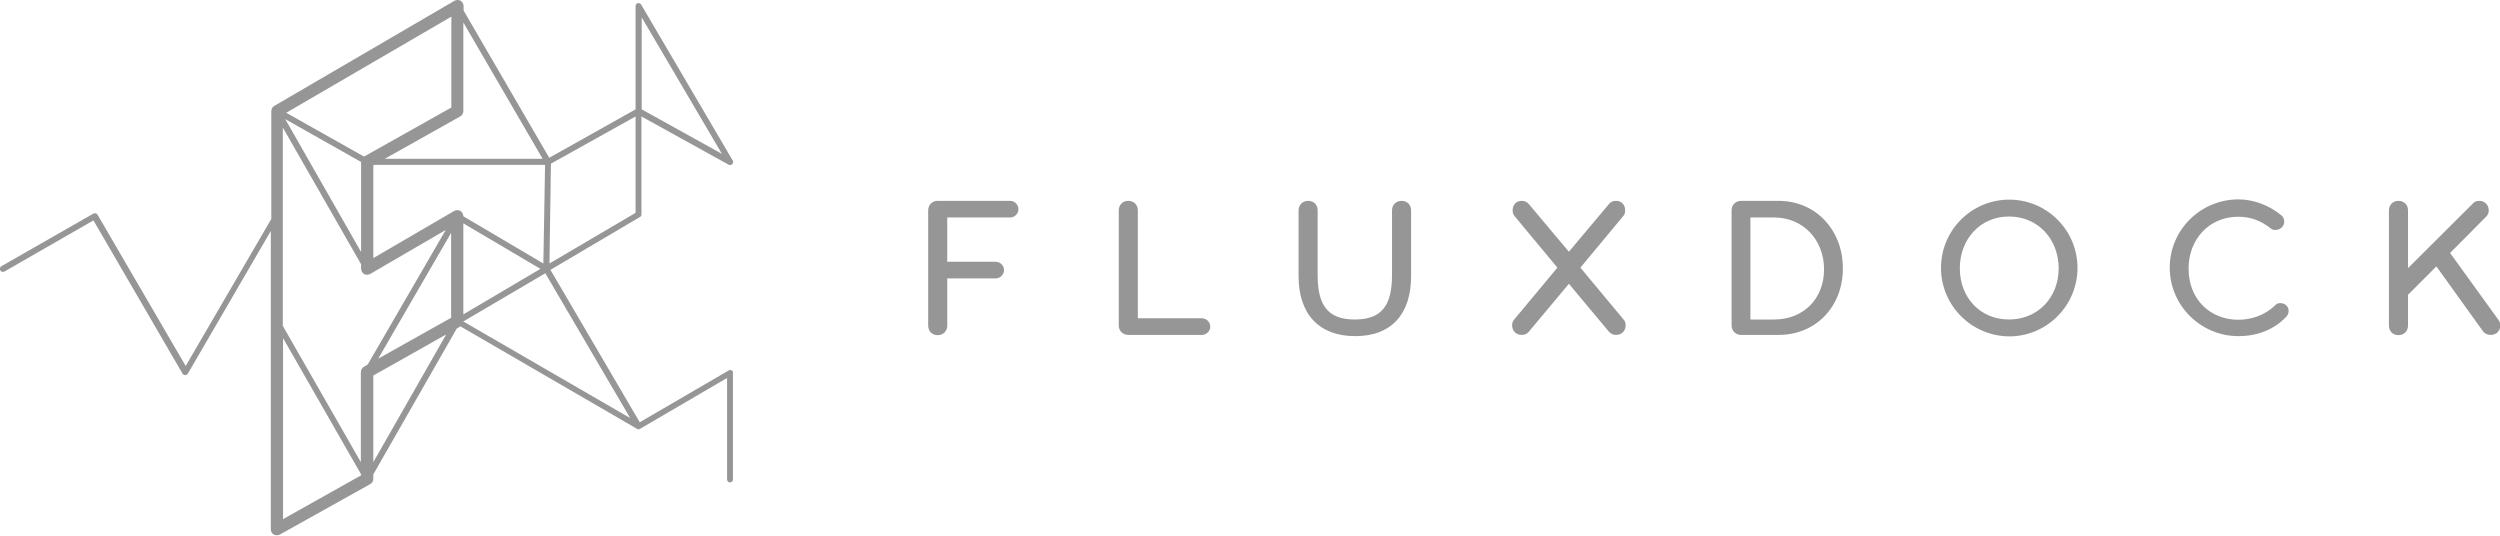
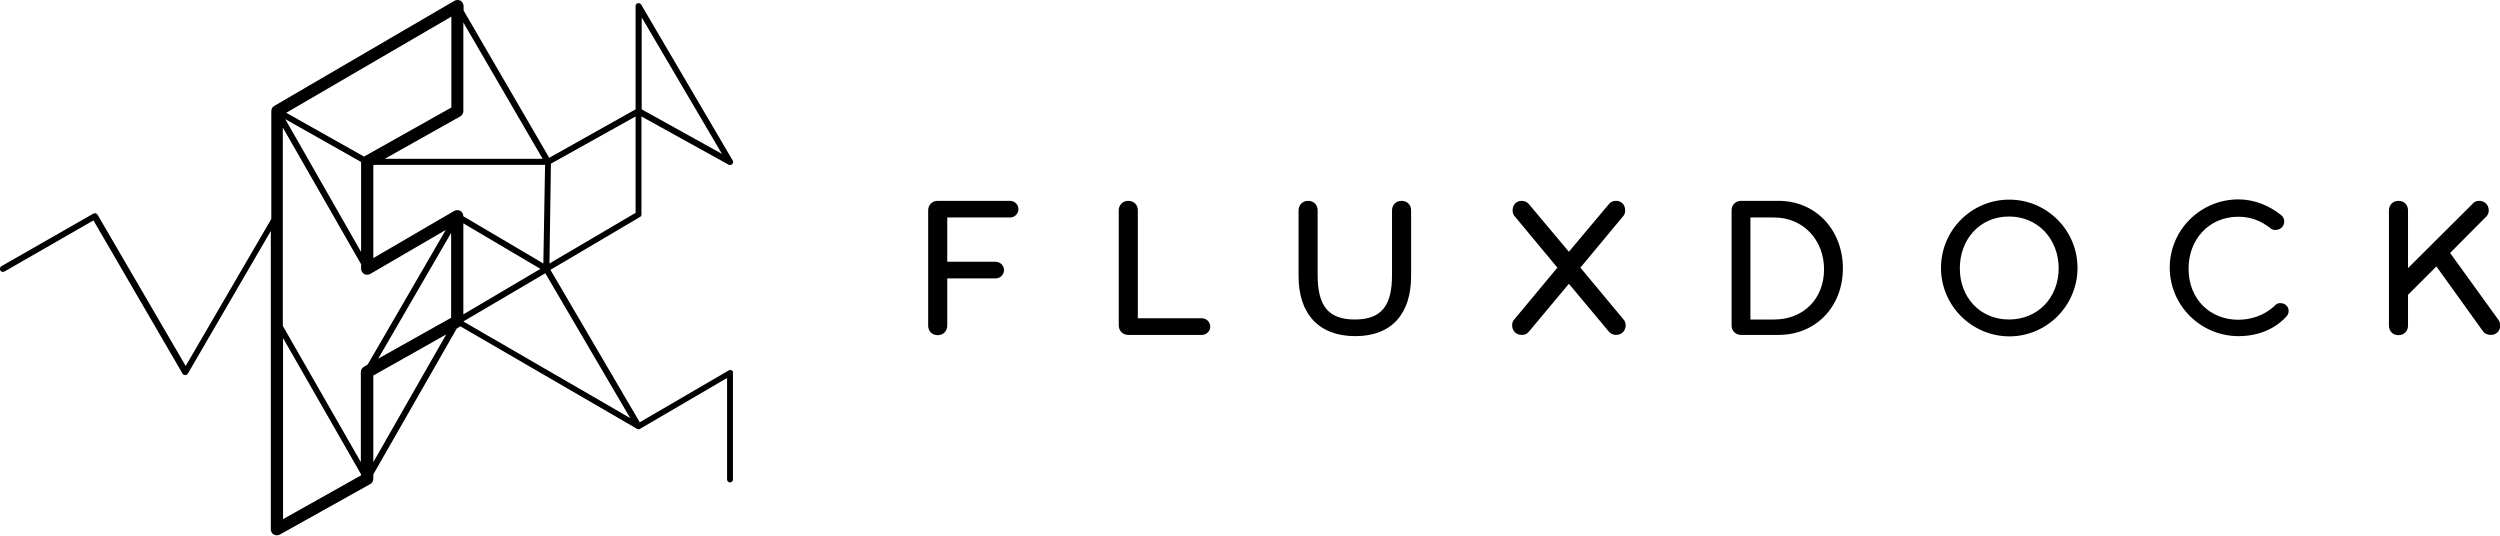
<svg xmlns="http://www.w3.org/2000/svg" id="Ebene_1" version="1.1" viewBox="0 0 1021.9 218.9">
-   <path d="M387.2,133.1c0,2.2-1.6,3.9-3.9,3.9s-3.9-1.6-3.9-3.9v-47.1c0-2.2,1.6-3.9,3.9-3.9h29.6c1.8,0,3.4,1.5,3.4,3.4,0,1.8-1.5,3.4-3.4,3.4h-25.7v18.1h19.8c1.8,0,3.4,1.5,3.4,3.4,0,1.8-1.5,3.4-3.4,3.4h-19.8v19.3ZM461.2,136.9c-2.2,0-3.9-1.6-3.9-3.9v-47c0-2.2,1.6-3.9,3.9-3.9s3.9,1.6,3.9,3.9v44.1h26.2c1.8,0,3.4,1.5,3.4,3.4,0,1.8-1.5,3.4-3.4,3.4h-30.1ZM530.8,112.9v-26.9c0-2.2,1.6-3.9,3.9-3.9s3.9,1.6,3.9,3.9v26.4c0,12.2,4,18.2,15.2,18.2s15.2-6,15.2-18.2v-26.4c0-2.2,1.6-3.9,3.9-3.9s3.9,1.6,3.9,3.9v26.9c0,15.1-7.7,24.5-22.8,24.5s-23.2-9.3-23.2-24.5ZM641.3,116l-16.3,19.5c-.8,1-1.7,1.4-3,1.4-2.2,0-3.9-1.6-3.9-3.9,0-.9.2-1.5.6-2.1l17.9-21.5-17.7-21.3c-.4-.6-.6-1.3-.6-2.1,0-2.2,1.4-3.9,3.7-3.9,1.3,0,2.2.5,3,1.4l16.3,19.4,16.3-19.4c.8-1,1.7-1.4,3-1.4,2.2,0,3.7,1.6,3.7,3.9,0,.9-.2,1.5-.6,2.1l-17.7,21.3,17.9,21.5c.4.6.6,1.3.6,2.1,0,2.2-1.6,3.9-3.9,3.9-1.3,0-2.2-.5-3-1.4l-16.3-19.5ZM711.7,136.9c-2.2,0-3.9-1.6-3.9-3.9v-47c0-2.2,1.6-3.9,3.9-3.9h15.3c15.4,0,26.3,12.1,26.3,27.6s-10.9,27.2-26.3,27.2h-15.3ZM725.2,130.6c12,0,20.4-8.5,20.4-20.5s-8.5-21.2-20.4-21.2h-9.7v41.7h9.7ZM793.4,109.5c0-15.4,12.5-27.9,27.9-27.9s27.9,12.5,27.9,27.9-12.5,28-27.9,28c-15.4-.1-27.9-12.6-27.9-28ZM801.1,109.7c0,11.9,8.3,20.9,20.1,20.9s20.3-9,20.3-20.9-8.4-21.2-20.3-21.2c-11.8,0-20.1,9.3-20.1,21.2ZM915,137.4c-15.4,0-28.1-12.5-28.1-28s12.7-27.9,28.1-27.9c6.5,0,12.7,2.6,17.4,6.4.9.7,1.3,1.6,1.3,2.7,0,1.8-1.5,3.4-3.6,3.4-.9,0-1.5-.2-2-.7-3.9-3-7.9-4.7-13.2-4.7-12,0-20.3,9.3-20.3,21.2,0,12.9,9.2,20.9,20.3,20.9,4.3,0,10.3-1.2,15.3-6.1.5-.5,1.2-.7,1.9-.7,1.9,0,3.4,1.3,3.4,3.2,0,1.2-.5,1.9-1.2,2.6-4.8,5-11.5,7.7-19.3,7.7ZM995.9,108.9l-11.6,11.6v12.6c0,2.2-1.6,3.9-3.9,3.9s-3.9-1.6-3.9-3.9v-47.1c0-2.2,1.6-3.9,3.9-3.9s3.9,1.6,3.9,3.9v23.6l26.3-26.2c.7-.9,1.6-1.3,2.8-1.3,2.2,0,3.9,1.6,3.9,3.9,0,1-.3,1.7-.9,2.4l-14.9,15,19.8,27.4c.5.7.7,1.4.7,2.3,0,2.2-1.6,3.8-3.9,3.8-1.4,0-2.6-.6-3.3-1.7l-18.9-26.3ZM299.1,151.4c-.4-.2-.9-.2-1.2,0l-36.4,21.2-36.5-62.3,36.6-21.6c.4-.2.6-.6.6-1.1v-40l35.6,19.7c.5.3,1.1.2,1.5-.2.4-.4.5-1,.2-1.5L262.1,1.9c-.3-.5-.9-.7-1.4-.6-.5.1-.9.6-.9,1.2v42.2l-35.3,19.8L189.5,4.3v-1.8c0-.9-.5-1.7-1.2-2.2-.8-.4-1.7-.4-2.5,0l-73.7,43c-.8.4-1.2,1.3-1.2,2.2v44l-35,60.1-36-61.8c-.3-.6-1.1-.8-1.7-.5L.6,108.8c-.6.3-.8,1.1-.5,1.7s1.1.8,1.7.5l36.4-20.9,36.4,62.6c.2.4.6.6,1.1.6.4,0,.9-.2,1.1-.6l33.9-58.3v122c0,.9.5,1.7,1.2,2.1.4.2.8.3,1.3.3.4,0,.8-.1,1.2-.3l36.9-20.6c.8-.4,1.3-1.3,1.3-2.2v-1.8l34.1-59.6,1.5-.9h0l72.2,41.9h0c.2.1.4.2.6.2h0c.2,0,.4-.1.6-.2h0l35.6-20.8v41.5c0,.7.6,1.2,1.2,1.2.7,0,1.2-.6,1.2-1.2v-43.7c.1-.3-.1-.7-.5-.9ZM257.6,170.9l-68.2-39.5h0l33.5-19.7,34.7,59.2ZM115.7,52.3l31.9,55.7v1.8c0,.9.5,1.7,1.2,2.2.8.4,1.7.4,2.5,0l30.9-18-31.9,55-1.5.9c-.8.4-1.3,1.3-1.3,2.2v36.8l-31.9-55.7V52.3h.1ZM222.1,107.7l-32.7-19.3h0c0-.9-.5-1.7-1.2-2.2-.8-.4-1.7-.4-2.5,0l-33.1,19.3v-37.9l.4-.2h69.8l-.7,40.3ZM147.6,103l-31-54.3,31,17.5v36.8ZM184.4,95.2v34.7l-29.8,16.7,29.8-51.4ZM189.4,91.3l31.5,18.6-31.5,18.6v-37.2ZM224.6,107.7l.6-40.8,34.6-19.3v39.4l-35.2,20.7ZM262.3,7.1l32.8,55.8-32.8-18.2V7.1ZM188.1,47.6c.8-.4,1.3-1.3,1.3-2.2V9.2l32.4,55.7h-64.5l30.8-17.3ZM184.4,44l-35.6,20h0l-31.8-17.9L184.5,6.8v37.2h-.1ZM115.7,212.2v-74l31.9,55.7v.4l-31.9,17.9ZM152.6,188.9v-35.4l29.8-16.8-29.8,52.2Z" fill="#969696" />
+   <path d="M387.2,133.1c0,2.2-1.6,3.9-3.9,3.9s-3.9-1.6-3.9-3.9v-47.1c0-2.2,1.6-3.9,3.9-3.9h29.6c1.8,0,3.4,1.5,3.4,3.4,0,1.8-1.5,3.4-3.4,3.4h-25.7v18.1h19.8c1.8,0,3.4,1.5,3.4,3.4,0,1.8-1.5,3.4-3.4,3.4h-19.8v19.3ZM461.2,136.9c-2.2,0-3.9-1.6-3.9-3.9v-47c0-2.2,1.6-3.9,3.9-3.9s3.9,1.6,3.9,3.9v44.1h26.2c1.8,0,3.4,1.5,3.4,3.4,0,1.8-1.5,3.4-3.4,3.4h-30.1ZM530.8,112.9v-26.9c0-2.2,1.6-3.9,3.9-3.9s3.9,1.6,3.9,3.9v26.4c0,12.2,4,18.2,15.2,18.2s15.2-6,15.2-18.2v-26.4c0-2.2,1.6-3.9,3.9-3.9s3.9,1.6,3.9,3.9v26.9c0,15.1-7.7,24.5-22.8,24.5s-23.2-9.3-23.2-24.5h0ZM641.3,116l-16.3,19.5c-.8,1-1.7,1.4-3,1.4-2.2,0-3.9-1.6-3.9-3.9,0-.9.2-1.5.6-2.1l17.9-21.5-17.7-21.3c-.4-.6-.6-1.3-.6-2.1,0-2.2,1.4-3.9,3.7-3.9,1.3,0,2.2.5,3,1.4l16.3,19.4,16.3-19.4c.8-1,1.7-1.4,3-1.4,2.2,0,3.7,1.6,3.7,3.9,0,.9-.2,1.5-.6,2.1l-17.7,21.3,17.9,21.5c.4.6.6,1.3.6,2.1,0,2.2-1.6,3.9-3.9,3.9-1.3,0-2.2-.5-3-1.4l-16.3-19.5ZM711.7,136.9c-2.2,0-3.9-1.6-3.9-3.9v-47c0-2.2,1.6-3.9,3.9-3.9h15.3c15.4,0,26.3,12.1,26.3,27.6s-10.9,27.2-26.3,27.2h-15.3ZM725.2,130.6c12,0,20.4-8.5,20.4-20.5s-8.5-21.2-20.4-21.2h-9.7v41.7h9.7ZM793.4,109.5c0-15.4,12.5-27.9,27.9-27.9s27.9,12.5,27.9,27.9-12.5,28-27.9,28c-15.4-.1-27.9-12.6-27.9-28ZM801.1,109.7c0,11.9,8.3,20.9,20.1,20.9s20.3-9,20.3-20.9-8.4-21.2-20.3-21.2-20.1,9.3-20.1,21.2h0ZM915,137.4c-15.4,0-28.1-12.5-28.1-28s12.7-27.9,28.1-27.9c6.5,0,12.7,2.6,17.4,6.4.9.7,1.3,1.6,1.3,2.7,0,1.8-1.5,3.4-3.6,3.4-.9,0-1.5-.2-2-.7-3.9-3-7.9-4.7-13.2-4.7-12,0-20.3,9.3-20.3,21.2,0,12.9,9.2,20.9,20.3,20.9,4.3,0,10.3-1.2,15.3-6.1.5-.5,1.2-.7,1.9-.7,1.9,0,3.4,1.3,3.4,3.2,0,1.2-.5,1.9-1.2,2.6-4.8,5-11.5,7.7-19.3,7.7h0ZM995.9,108.9l-11.6,11.6v12.6c0,2.2-1.6,3.9-3.9,3.9s-3.9-1.6-3.9-3.9v-47.1c0-2.2,1.6-3.9,3.9-3.9s3.9,1.6,3.9,3.9v23.6l26.3-26.2c.7-.9,1.6-1.3,2.8-1.3,2.2,0,3.9,1.6,3.9,3.9,0,1-.3,1.7-.9,2.4l-14.9,15,19.8,27.4c.5.7.7,1.4.7,2.3,0,2.2-1.6,3.8-3.9,3.8-1.4,0-2.6-.6-3.3-1.7l-18.9-26.3h0ZM299.1,151.4c-.4-.2-.9-.2-1.2,0l-36.4,21.2-36.5-62.3,36.6-21.6c.4-.2.6-.6.6-1.1v-40l35.6,19.7c.5.3,1.1.2,1.5-.2.4-.4.5-1,.2-1.5L262.1,1.9c-.3-.5-.9-.7-1.4-.6-.5.1-.9.6-.9,1.2v42.2l-35.3,19.8L189.5,4.3v-1.8c0-.9-.5-1.7-1.2-2.2-.8-.4-1.7-.4-2.5,0l-73.7,43c-.8.4-1.2,1.3-1.2,2.2v44l-35,60.1-36-61.8c-.3-.6-1.1-.8-1.7-.5L.6,108.8c-.6.3-.8,1.1-.5,1.7s1.1.8,1.7.5l36.4-20.9,36.4,62.6c.2.4.6.6,1.1.6.4,0,.9-.2,1.1-.6l33.9-58.3v122c0,.9.5,1.7,1.2,2.1.4.2.8.3,1.3.3.4,0,.8-.1,1.2-.3l36.9-20.6c.8-.4,1.3-1.3,1.3-2.2v-1.8l34.1-59.6,1.5-.9h0l72.2,41.9h0c.2.1.4.2.6.2h0c.2,0,.4-.1.6-.2h0l35.6-20.8v41.5c0,.7.6,1.2,1.2,1.2.7,0,1.2-.6,1.2-1.2v-43.7c.1-.3-.1-.7-.5-.9h0ZM257.6,170.9l-68.2-39.5h0l33.5-19.7,34.7,59.2ZM115.7,52.3l31.9,55.7v1.8c0,.9.5,1.7,1.2,2.2.8.4,1.7.4,2.5,0l30.9-18-31.9,55-1.5.9c-.8.4-1.3,1.3-1.3,2.2v36.8l-31.9-55.7V52.3h.1ZM222.1,107.7l-32.7-19.3h0c0-.9-.5-1.7-1.2-2.2-.8-.4-1.7-.4-2.5,0l-33.1,19.3v-37.9l.4-.2h69.8l-.7,40.3ZM147.6,103l-31-54.3,31,17.5v36.8ZM184.4,95.2v34.7l-29.8,16.7s29.8-51.4,29.8-51.4ZM189.4,91.3l31.5,18.6-31.5,18.6v-37.2ZM224.6,107.7l.6-40.8,34.6-19.3v39.4l-35.2,20.7h0ZM262.3,7.1l32.8,55.8-32.8-18.2V7.1ZM188.1,47.6c.8-.4,1.3-1.3,1.3-2.2V9.2l32.4,55.7h-64.5l30.8-17.3h0ZM184.4,44l-35.6,20h0l-31.8-17.9L184.5,6.8v37.2h-.1ZM115.7,212.2v-74l31.9,55.7v.4l-31.9,17.9h0ZM152.6,188.9v-35.4l29.8-16.8-29.8,52.2Z" />
</svg>
